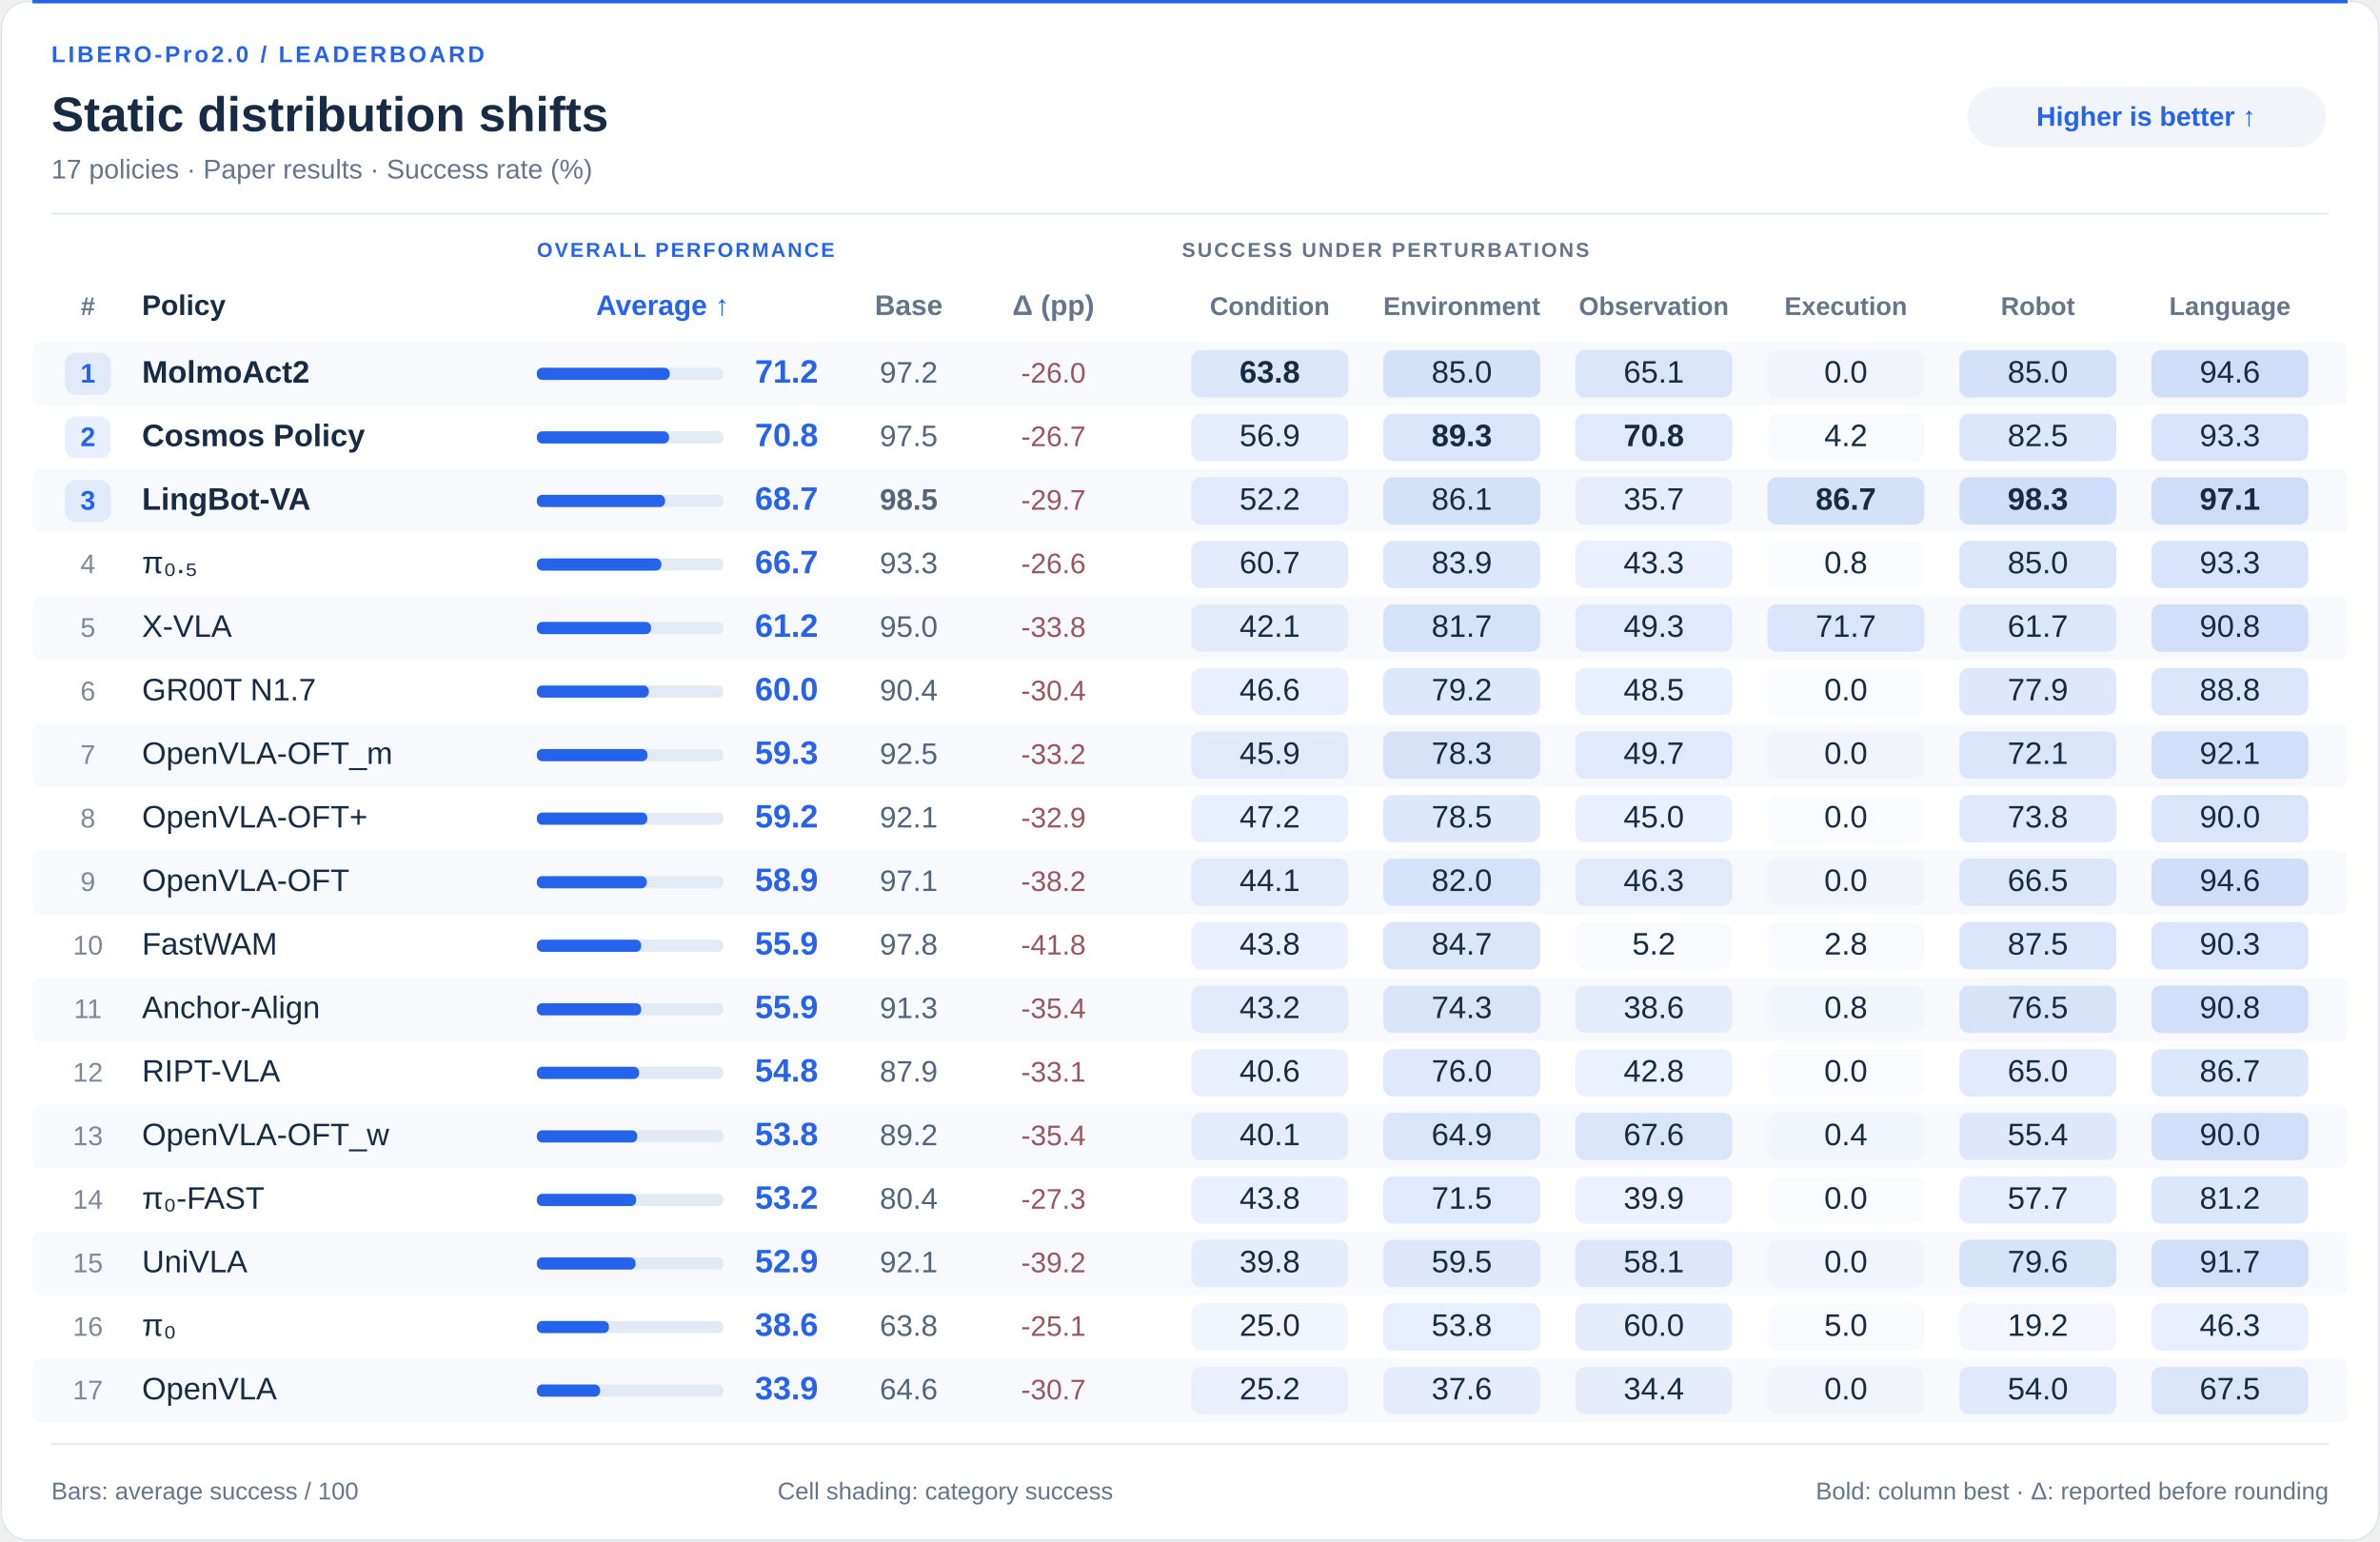
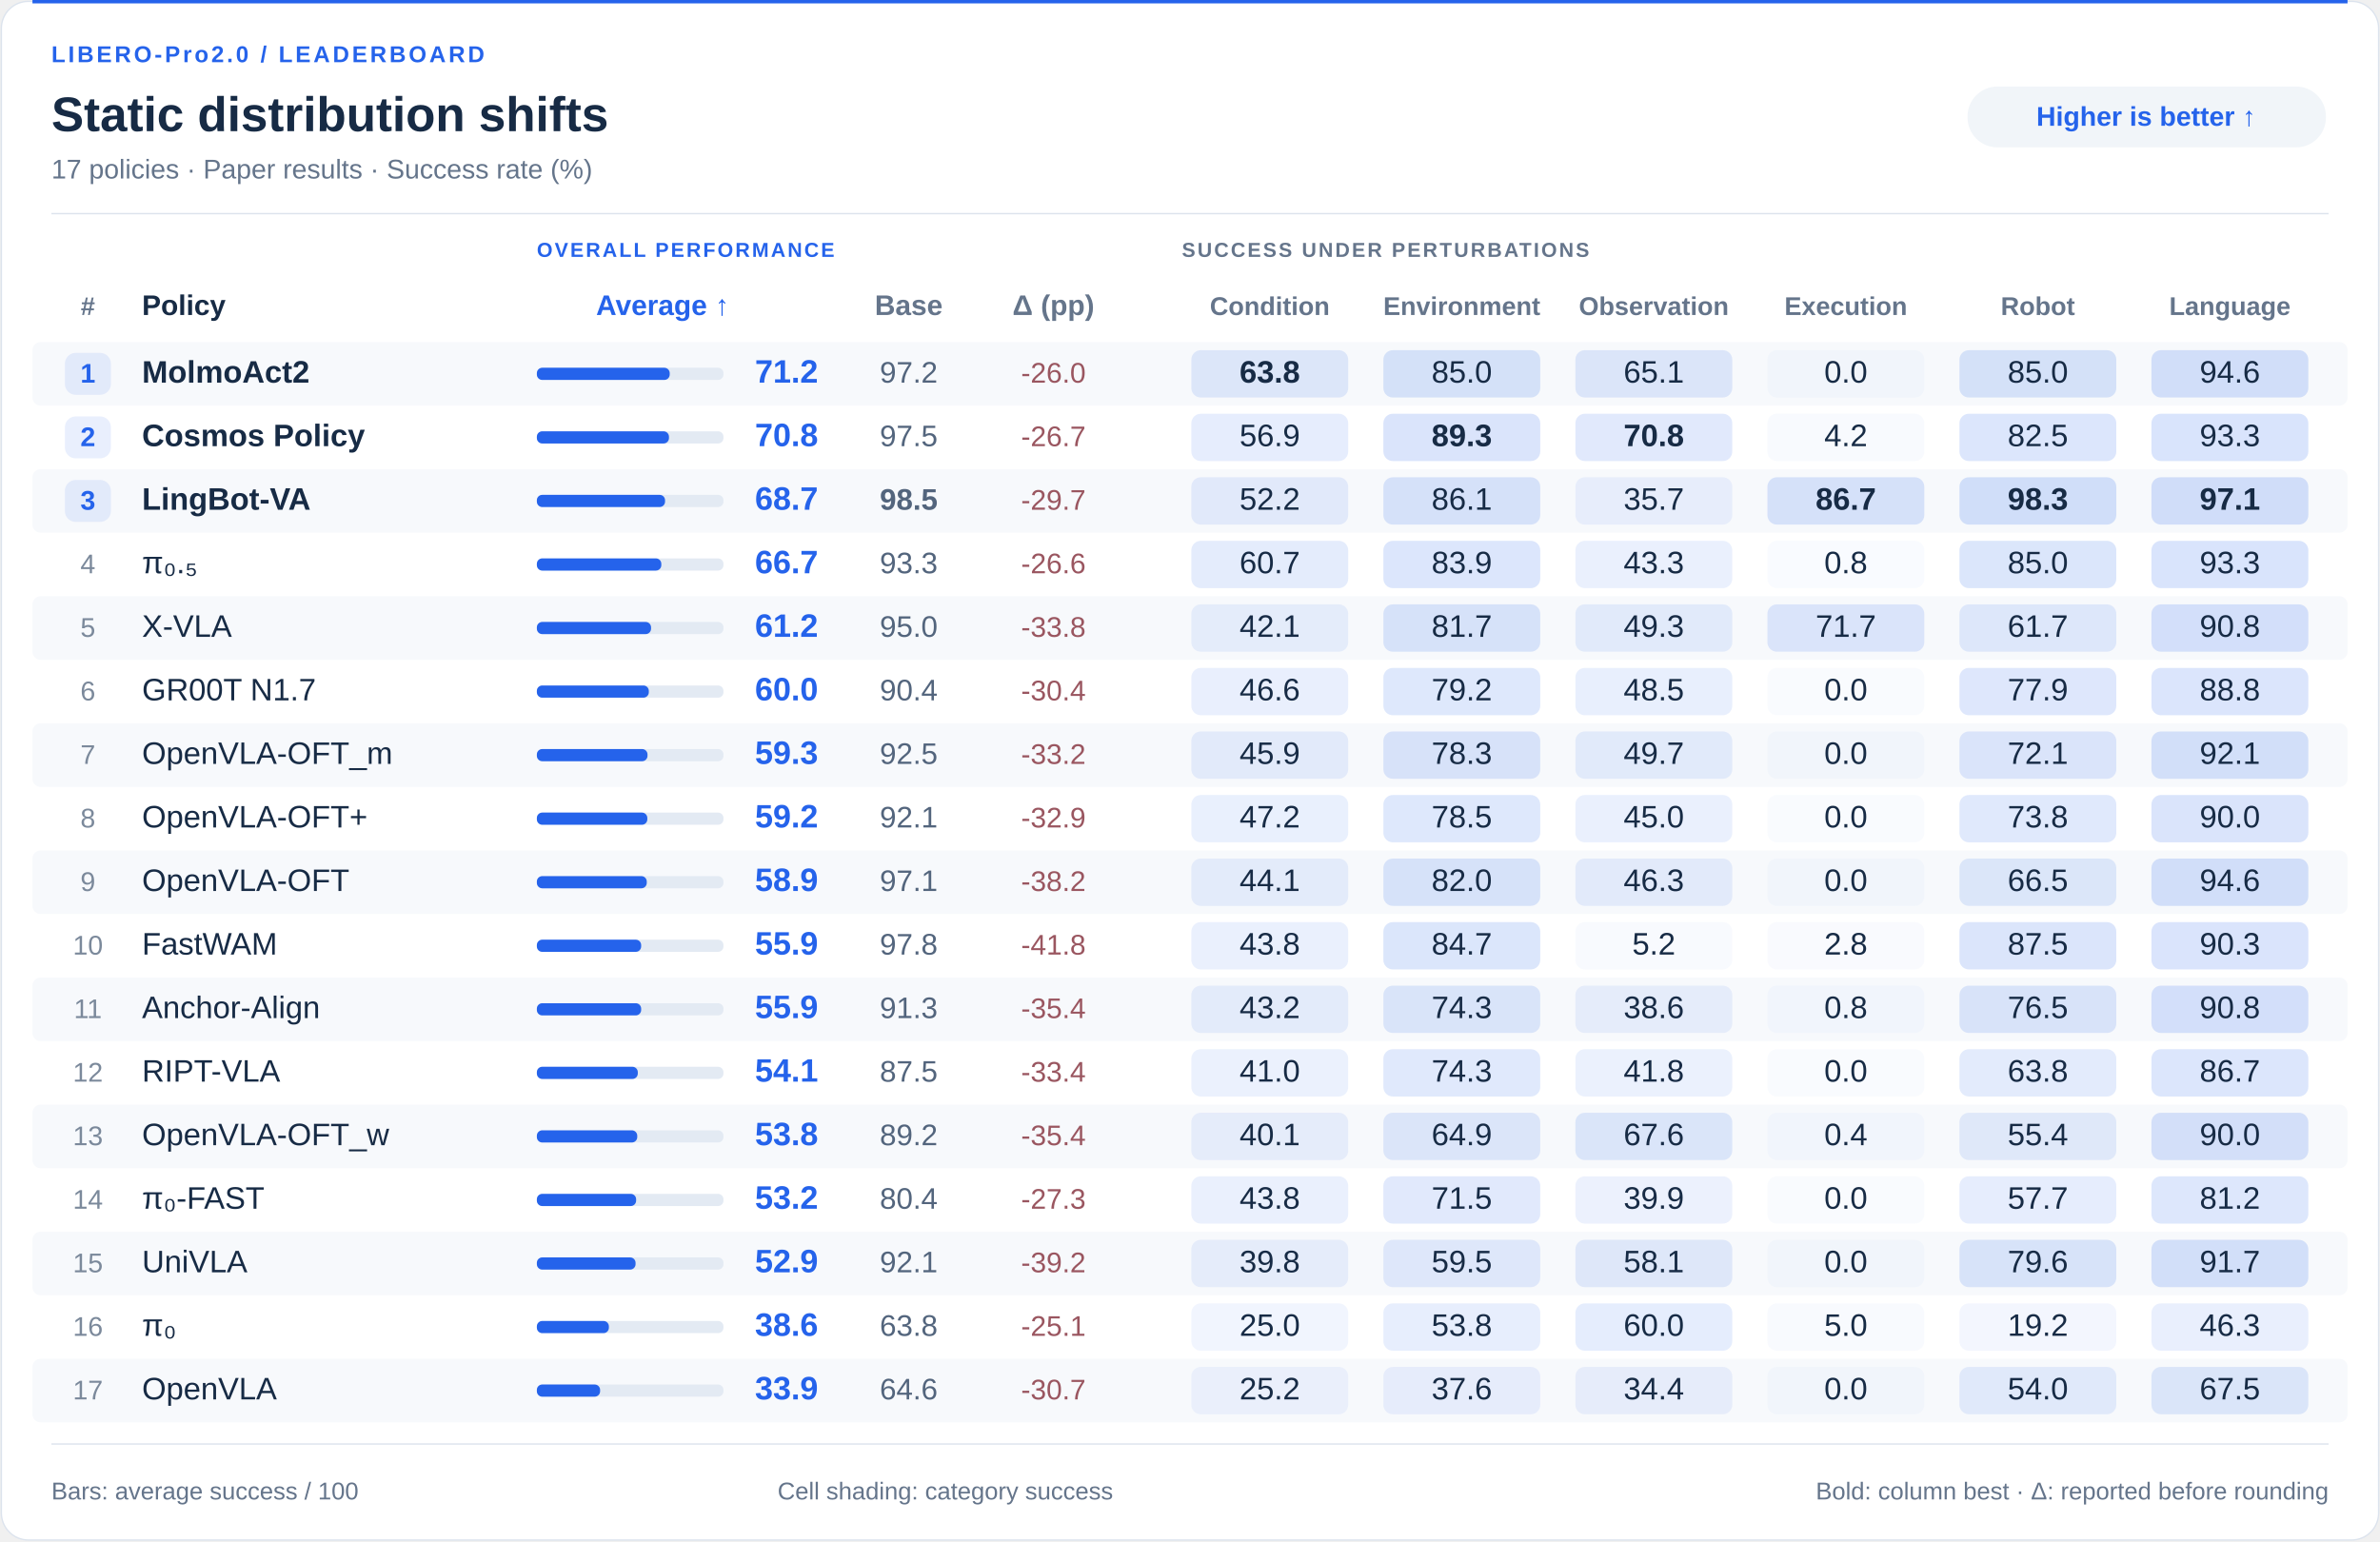
<svg xmlns="http://www.w3.org/2000/svg" width="1760" height="1140" viewBox="0 0 1760 1140" role="img" aria-labelledby="title desc">
  <style>text{font-family:Arial,Helvetica,sans-serif;font-variant-numeric:tabular-nums} .number{font-family:Arial,Helvetica,sans-serif}</style>
  <rect x="1" y="1" width="1758" height="1138" rx="20" fill="#ffffff" stroke="#dce3ed" />
  <path d="M24 1H1736" stroke="#2563eb" stroke-width="3" />
  <text x="38" y="46" font-size="17" fill="#2563eb" font-weight="700" text-anchor="start" letter-spacing="2">LIBERO-Pro2.0  /  LEADERBOARD</text>
  <text x="38" y="97" font-size="36" fill="#172b45" font-weight="700" text-anchor="start">Static distribution shifts</text>
  <text x="38" y="132" font-size="20" fill="#65758b" font-weight="400" text-anchor="start">17 policies · Paper results · Success rate (%)</text>
  <rect x="1455" y="64" width="265" height="45" rx="22" fill="#f1f5f9" />
  <text x="1587" y="93" font-size="20" fill="#2563eb" font-weight="600" text-anchor="middle">Higher is better  ↑</text>
  <path d="M38 158H1722" stroke="#dce3ed" />
  <text x="397" y="190" font-size="15" fill="#2563eb" font-weight="700" text-anchor="start" letter-spacing="1.5">OVERALL PERFORMANCE</text>
  <text x="874" y="190" font-size="15" fill="#65758b" font-weight="700" text-anchor="start" letter-spacing="1.5">SUCCESS UNDER PERTURBATIONS</text>
  <text x="65" y="233" font-size="19" fill="#65758b" font-weight="600" text-anchor="middle">#</text>
  <text x="105" y="233" font-size="21" fill="#172b45" font-weight="600" text-anchor="start">Policy</text>
  <text x="490" y="233" font-size="21" fill="#2563eb" font-weight="700" text-anchor="middle">Average ↑</text>
  <text x="672" y="233" font-size="21" fill="#65758b" font-weight="600" text-anchor="middle">Base</text>
  <text x="779" y="233" font-size="21" fill="#65758b" font-weight="600" text-anchor="middle">Δ (pp)</text>
  <text x="939" y="233" font-size="19" fill="#65758b" font-weight="600" text-anchor="middle">Condition</text>
  <text x="1081" y="233" font-size="19" fill="#65758b" font-weight="600" text-anchor="middle">Environment</text>
  <text x="1223" y="233" font-size="19" fill="#65758b" font-weight="600" text-anchor="middle">Observation</text>
  <text x="1365" y="233" font-size="19" fill="#65758b" font-weight="600" text-anchor="middle">Execution</text>
  <text x="1507" y="233" font-size="19" fill="#65758b" font-weight="600" text-anchor="middle">Robot</text>
  <text x="1649" y="233" font-size="19" fill="#65758b" font-weight="600" text-anchor="middle">Language</text>
  <g data-model="MolmoAct2">
    <rect x="24" y="253" width="1712" height="47" rx="6" fill="#f7f9fc" />
    <rect x="48" y="261" width="34" height="31" rx="8" fill="rgba(37,99,235,0.10)" />
    <text x="65" y="283" font-size="20" fill="#2563eb" font-weight="700" text-anchor="middle">1</text>
    <text x="105" y="283" font-size="23" fill="#172b45" font-weight="600" text-anchor="start">MolmoAct2</text>
    <rect x="397" y="272" width="138" height="9" rx="4" fill="#e3eaf3" />
    <rect x="397" y="272" width="98.256" height="9" rx="4" fill="#2563eb" />
    <text x="605" y="283" font-size="24" fill="#2563eb" font-weight="700" text-anchor="end" data-field="average">71.2</text>
    <text x="672" y="283" font-size="22" fill="#53657d" font-weight="400" text-anchor="middle" data-field="base">97.2</text>
    <text x="779" y="283" font-size="21" fill="#9a5660" font-weight="400" text-anchor="middle" data-field="delta">-26.0</text>
    <rect x="881" y="259" width="116" height="35" rx="7" fill="rgba(37,99,235,0.127)" />
    <text x="939" y="283" font-size="23" fill="#172b45" font-weight="700" text-anchor="middle" data-field="condition">63.8</text>
    <rect x="1023" y="259" width="116" height="35" rx="7" fill="rgba(37,99,235,0.161)" />
    <text x="1081" y="283" font-size="23" fill="#172b45" font-weight="400" text-anchor="middle" data-field="environment">85.0</text>
    <rect x="1165" y="259" width="116" height="35" rx="7" fill="rgba(37,99,235,0.129)" />
    <text x="1223" y="283" font-size="23" fill="#172b45" font-weight="400" text-anchor="middle" data-field="observation">65.1</text>
    <rect x="1307" y="259" width="116" height="35" rx="7" fill="rgba(37,99,235,0.025)" />
    <text x="1365" y="283" font-size="23" fill="#172b45" font-weight="400" text-anchor="middle" data-field="execution">0.0</text>
    <rect x="1449" y="259" width="116" height="35" rx="7" fill="rgba(37,99,235,0.161)" />
    <text x="1507" y="283" font-size="23" fill="#172b45" font-weight="400" text-anchor="middle" data-field="robot">85.0</text>
    <rect x="1591" y="259" width="116" height="35" rx="7" fill="rgba(37,99,235,0.176)" />
    <text x="1649" y="283" font-size="23" fill="#172b45" font-weight="400" text-anchor="middle" data-field="language">94.6</text>
  </g>
  <g data-model="Cosmos Policy">
    <rect x="48" y="308" width="34" height="31" rx="8" fill="rgba(37,99,235,0.10)" />
    <text x="65" y="330" font-size="20" fill="#2563eb" font-weight="700" text-anchor="middle">2</text>
    <text x="105" y="330" font-size="23" fill="#172b45" font-weight="600" text-anchor="start">Cosmos Policy</text>
    <rect x="397" y="319" width="138" height="9" rx="4" fill="#e3eaf3" />
    <rect x="397" y="319" width="97.704" height="9" rx="4" fill="#2563eb" />
    <text x="605" y="330" font-size="24" fill="#2563eb" font-weight="700" text-anchor="end" data-field="average">70.8</text>
    <text x="672" y="330" font-size="22" fill="#53657d" font-weight="400" text-anchor="middle" data-field="base">97.5</text>
    <text x="779" y="330" font-size="21" fill="#9a5660" font-weight="400" text-anchor="middle" data-field="delta">-26.7</text>
    <rect x="881" y="306" width="116" height="35" rx="7" fill="rgba(37,99,235,0.116)" />
    <text x="939" y="330" font-size="23" fill="#172b45" font-weight="400" text-anchor="middle" data-field="condition">56.9</text>
    <rect x="1023" y="306" width="116" height="35" rx="7" fill="rgba(37,99,235,0.168)" />
    <text x="1081" y="330" font-size="23" fill="#172b45" font-weight="700" text-anchor="middle" data-field="environment">89.3</text>
    <rect x="1165" y="306" width="116" height="35" rx="7" fill="rgba(37,99,235,0.138)" />
    <text x="1223" y="330" font-size="23" fill="#172b45" font-weight="700" text-anchor="middle" data-field="observation">70.8</text>
    <rect x="1307" y="306" width="116" height="35" rx="7" fill="rgba(37,99,235,0.032)" />
    <text x="1365" y="330" font-size="23" fill="#172b45" font-weight="400" text-anchor="middle" data-field="execution">4.2</text>
    <rect x="1449" y="306" width="116" height="35" rx="7" fill="rgba(37,99,235,0.157)" />
    <text x="1507" y="330" font-size="23" fill="#172b45" font-weight="400" text-anchor="middle" data-field="robot">82.5</text>
    <rect x="1591" y="306" width="116" height="35" rx="7" fill="rgba(37,99,235,0.174)" />
    <text x="1649" y="330" font-size="23" fill="#172b45" font-weight="400" text-anchor="middle" data-field="language">93.3</text>
  </g>
  <g data-model="LingBot-VA">
    <rect x="24" y="347" width="1712" height="47" rx="6" fill="#f7f9fc" />
    <rect x="48" y="355" width="34" height="31" rx="8" fill="rgba(37,99,235,0.10)" />
    <text x="65" y="377" font-size="20" fill="#2563eb" font-weight="700" text-anchor="middle">3</text>
    <text x="105" y="377" font-size="23" fill="#172b45" font-weight="600" text-anchor="start">LingBot-VA</text>
    <rect x="397" y="366" width="138" height="9" rx="4" fill="#e3eaf3" />
    <rect x="397" y="366" width="94.806" height="9" rx="4" fill="#2563eb" />
    <text x="605" y="377" font-size="24" fill="#2563eb" font-weight="700" text-anchor="end" data-field="average">68.7</text>
    <text x="672" y="377" font-size="22" fill="#53657d" font-weight="700" text-anchor="middle" data-field="base">98.5</text>
    <text x="779" y="377" font-size="21" fill="#9a5660" font-weight="400" text-anchor="middle" data-field="delta">-29.7</text>
    <rect x="881" y="353" width="116" height="35" rx="7" fill="rgba(37,99,235,0.108)" />
    <text x="939" y="377" font-size="23" fill="#172b45" font-weight="400" text-anchor="middle" data-field="condition">52.2</text>
    <rect x="1023" y="353" width="116" height="35" rx="7" fill="rgba(37,99,235,0.163)" />
    <text x="1081" y="377" font-size="23" fill="#172b45" font-weight="400" text-anchor="middle" data-field="environment">86.1</text>
    <rect x="1165" y="353" width="116" height="35" rx="7" fill="rgba(37,99,235,0.082)" />
    <text x="1223" y="377" font-size="23" fill="#172b45" font-weight="400" text-anchor="middle" data-field="observation">35.7</text>
    <rect x="1307" y="353" width="116" height="35" rx="7" fill="rgba(37,99,235,0.164)" />
    <text x="1365" y="377" font-size="23" fill="#172b45" font-weight="700" text-anchor="middle" data-field="execution">86.7</text>
    <rect x="1449" y="353" width="116" height="35" rx="7" fill="rgba(37,99,235,0.182)" />
    <text x="1507" y="377" font-size="23" fill="#172b45" font-weight="700" text-anchor="middle" data-field="robot">98.3</text>
    <rect x="1591" y="353" width="116" height="35" rx="7" fill="rgba(37,99,235,0.18)" />
    <text x="1649" y="377" font-size="23" fill="#172b45" font-weight="700" text-anchor="middle" data-field="language">97.1</text>
  </g>
  <g data-model="π₀.₅">
    <text x="65" y="424" font-size="20" fill="#7b899b" font-weight="400" text-anchor="middle">4</text>
    <text x="105" y="424" font-size="23" fill="#172b45" font-weight="400" text-anchor="start">π₀.₅</text>
    <rect x="397" y="413" width="138" height="9" rx="4" fill="#e3eaf3" />
    <rect x="397" y="413" width="92.046" height="9" rx="4" fill="#2563eb" />
    <text x="605" y="424" font-size="24" fill="#2563eb" font-weight="700" text-anchor="end" data-field="average">66.7</text>
    <text x="672" y="424" font-size="22" fill="#53657d" font-weight="400" text-anchor="middle" data-field="base">93.3</text>
    <text x="779" y="424" font-size="21" fill="#9a5660" font-weight="400" text-anchor="middle" data-field="delta">-26.6</text>
    <rect x="881" y="400" width="116" height="35" rx="7" fill="rgba(37,99,235,0.122)" />
    <text x="939" y="424" font-size="23" fill="#172b45" font-weight="400" text-anchor="middle" data-field="condition">60.7</text>
    <rect x="1023" y="400" width="116" height="35" rx="7" fill="rgba(37,99,235,0.159)" />
    <text x="1081" y="424" font-size="23" fill="#172b45" font-weight="400" text-anchor="middle" data-field="environment">83.9</text>
    <rect x="1165" y="400" width="116" height="35" rx="7" fill="rgba(37,99,235,0.094)" />
    <text x="1223" y="424" font-size="23" fill="#172b45" font-weight="400" text-anchor="middle" data-field="observation">43.3</text>
    <rect x="1307" y="400" width="116" height="35" rx="7" fill="rgba(37,99,235,0.026)" />
    <text x="1365" y="424" font-size="23" fill="#172b45" font-weight="400" text-anchor="middle" data-field="execution">0.8</text>
    <rect x="1449" y="400" width="116" height="35" rx="7" fill="rgba(37,99,235,0.161)" />
    <text x="1507" y="424" font-size="23" fill="#172b45" font-weight="400" text-anchor="middle" data-field="robot">85.0</text>
    <rect x="1591" y="400" width="116" height="35" rx="7" fill="rgba(37,99,235,0.174)" />
    <text x="1649" y="424" font-size="23" fill="#172b45" font-weight="400" text-anchor="middle" data-field="language">93.3</text>
  </g>
  <g data-model="X-VLA">
    <rect x="24" y="441" width="1712" height="47" rx="6" fill="#f7f9fc" />
    <text x="65" y="471" font-size="20" fill="#7b899b" font-weight="400" text-anchor="middle">5</text>
    <text x="105" y="471" font-size="23" fill="#172b45" font-weight="400" text-anchor="start">X-VLA</text>
    <rect x="397" y="460" width="138" height="9" rx="4" fill="#e3eaf3" />
    <rect x="397" y="460" width="84.456" height="9" rx="4" fill="#2563eb" />
    <text x="605" y="471" font-size="24" fill="#2563eb" font-weight="700" text-anchor="end" data-field="average">61.2</text>
    <text x="672" y="471" font-size="22" fill="#53657d" font-weight="400" text-anchor="middle" data-field="base">95.0</text>
    <text x="779" y="471" font-size="21" fill="#9a5660" font-weight="400" text-anchor="middle" data-field="delta">-33.8</text>
    <rect x="881" y="447" width="116" height="35" rx="7" fill="rgba(37,99,235,0.092)" />
    <text x="939" y="471" font-size="23" fill="#172b45" font-weight="400" text-anchor="middle" data-field="condition">42.1</text>
    <rect x="1023" y="447" width="116" height="35" rx="7" fill="rgba(37,99,235,0.156)" />
    <text x="1081" y="471" font-size="23" fill="#172b45" font-weight="400" text-anchor="middle" data-field="environment">81.7</text>
    <rect x="1165" y="447" width="116" height="35" rx="7" fill="rgba(37,99,235,0.104)" />
    <text x="1223" y="471" font-size="23" fill="#172b45" font-weight="400" text-anchor="middle" data-field="observation">49.3</text>
    <rect x="1307" y="447" width="116" height="35" rx="7" fill="rgba(37,99,235,0.14)" />
    <text x="1365" y="471" font-size="23" fill="#172b45" font-weight="400" text-anchor="middle" data-field="execution">71.7</text>
    <rect x="1449" y="447" width="116" height="35" rx="7" fill="rgba(37,99,235,0.124)" />
    <text x="1507" y="471" font-size="23" fill="#172b45" font-weight="400" text-anchor="middle" data-field="robot">61.7</text>
    <rect x="1591" y="447" width="116" height="35" rx="7" fill="rgba(37,99,235,0.17)" />
    <text x="1649" y="471" font-size="23" fill="#172b45" font-weight="400" text-anchor="middle" data-field="language">90.8</text>
  </g>
  <g data-model="GR00T N1.7">
    <text x="65" y="518" font-size="20" fill="#7b899b" font-weight="400" text-anchor="middle">6</text>
    <text x="105" y="518" font-size="23" fill="#172b45" font-weight="400" text-anchor="start">GR00T N1.7</text>
    <rect x="397" y="507" width="138" height="9" rx="4" fill="#e3eaf3" />
    <rect x="397" y="507" width="82.8" height="9" rx="4" fill="#2563eb" />
    <text x="605" y="518" font-size="24" fill="#2563eb" font-weight="700" text-anchor="end" data-field="average">60.0</text>
    <text x="672" y="518" font-size="22" fill="#53657d" font-weight="400" text-anchor="middle" data-field="base">90.4</text>
    <text x="779" y="518" font-size="21" fill="#9a5660" font-weight="400" text-anchor="middle" data-field="delta">-30.4</text>
    <rect x="881" y="494" width="116" height="35" rx="7" fill="rgba(37,99,235,0.1)" />
    <text x="939" y="518" font-size="23" fill="#172b45" font-weight="400" text-anchor="middle" data-field="condition">46.6</text>
    <rect x="1023" y="494" width="116" height="35" rx="7" fill="rgba(37,99,235,0.152)" />
    <text x="1081" y="518" font-size="23" fill="#172b45" font-weight="400" text-anchor="middle" data-field="environment">79.2</text>
    <rect x="1165" y="494" width="116" height="35" rx="7" fill="rgba(37,99,235,0.103)" />
    <text x="1223" y="518" font-size="23" fill="#172b45" font-weight="400" text-anchor="middle" data-field="observation">48.5</text>
    <rect x="1307" y="494" width="116" height="35" rx="7" fill="rgba(37,99,235,0.025)" />
    <text x="1365" y="518" font-size="23" fill="#172b45" font-weight="400" text-anchor="middle" data-field="execution">0.0</text>
    <rect x="1449" y="494" width="116" height="35" rx="7" fill="rgba(37,99,235,0.15)" />
    <text x="1507" y="518" font-size="23" fill="#172b45" font-weight="400" text-anchor="middle" data-field="robot">77.9</text>
    <rect x="1591" y="494" width="116" height="35" rx="7" fill="rgba(37,99,235,0.167)" />
    <text x="1649" y="518" font-size="23" fill="#172b45" font-weight="400" text-anchor="middle" data-field="language">88.8</text>
  </g>
  <g data-model="OpenVLA-OFT_m">
    <rect x="24" y="535" width="1712" height="47" rx="6" fill="#f7f9fc" />
    <text x="65" y="565" font-size="20" fill="#7b899b" font-weight="400" text-anchor="middle">7</text>
    <text x="105" y="565" font-size="23" fill="#172b45" font-weight="400" text-anchor="start">OpenVLA-OFT_m</text>
    <rect x="397" y="554" width="138" height="9" rx="4" fill="#e3eaf3" />
    <rect x="397" y="554" width="81.834" height="9" rx="4" fill="#2563eb" />
    <text x="605" y="565" font-size="24" fill="#2563eb" font-weight="700" text-anchor="end" data-field="average">59.3</text>
    <text x="672" y="565" font-size="22" fill="#53657d" font-weight="400" text-anchor="middle" data-field="base">92.5</text>
    <text x="779" y="565" font-size="21" fill="#9a5660" font-weight="400" text-anchor="middle" data-field="delta">-33.2</text>
    <rect x="881" y="541" width="116" height="35" rx="7" fill="rgba(37,99,235,0.098)" />
    <text x="939" y="565" font-size="23" fill="#172b45" font-weight="400" text-anchor="middle" data-field="condition">45.9</text>
    <rect x="1023" y="541" width="116" height="35" rx="7" fill="rgba(37,99,235,0.15)" />
    <text x="1081" y="565" font-size="23" fill="#172b45" font-weight="400" text-anchor="middle" data-field="environment">78.3</text>
    <rect x="1165" y="541" width="116" height="35" rx="7" fill="rgba(37,99,235,0.104)" />
    <text x="1223" y="565" font-size="23" fill="#172b45" font-weight="400" text-anchor="middle" data-field="observation">49.7</text>
    <rect x="1307" y="541" width="116" height="35" rx="7" fill="rgba(37,99,235,0.025)" />
    <text x="1365" y="565" font-size="23" fill="#172b45" font-weight="400" text-anchor="middle" data-field="execution">0.0</text>
    <rect x="1449" y="541" width="116" height="35" rx="7" fill="rgba(37,99,235,0.14)" />
    <text x="1507" y="565" font-size="23" fill="#172b45" font-weight="400" text-anchor="middle" data-field="robot">72.1</text>
    <rect x="1591" y="541" width="116" height="35" rx="7" fill="rgba(37,99,235,0.172)" />
    <text x="1649" y="565" font-size="23" fill="#172b45" font-weight="400" text-anchor="middle" data-field="language">92.1</text>
  </g>
  <g data-model="OpenVLA-OFT+">
    <text x="65" y="612" font-size="20" fill="#7b899b" font-weight="400" text-anchor="middle">8</text>
    <text x="105" y="612" font-size="23" fill="#172b45" font-weight="400" text-anchor="start">OpenVLA-OFT+</text>
    <rect x="397" y="601" width="138" height="9" rx="4" fill="#e3eaf3" />
    <rect x="397" y="601" width="81.696" height="9" rx="4" fill="#2563eb" />
    <text x="605" y="612" font-size="24" fill="#2563eb" font-weight="700" text-anchor="end" data-field="average">59.2</text>
    <text x="672" y="612" font-size="22" fill="#53657d" font-weight="400" text-anchor="middle" data-field="base">92.1</text>
    <text x="779" y="612" font-size="21" fill="#9a5660" font-weight="400" text-anchor="middle" data-field="delta">-32.9</text>
    <rect x="881" y="588" width="116" height="35" rx="7" fill="rgba(37,99,235,0.101)" />
    <text x="939" y="612" font-size="23" fill="#172b45" font-weight="400" text-anchor="middle" data-field="condition">47.2</text>
    <rect x="1023" y="588" width="116" height="35" rx="7" fill="rgba(37,99,235,0.151)" />
    <text x="1081" y="612" font-size="23" fill="#172b45" font-weight="400" text-anchor="middle" data-field="environment">78.5</text>
    <rect x="1165" y="588" width="116" height="35" rx="7" fill="rgba(37,99,235,0.097)" />
    <text x="1223" y="612" font-size="23" fill="#172b45" font-weight="400" text-anchor="middle" data-field="observation">45.0</text>
    <rect x="1307" y="588" width="116" height="35" rx="7" fill="rgba(37,99,235,0.025)" />
    <text x="1365" y="612" font-size="23" fill="#172b45" font-weight="400" text-anchor="middle" data-field="execution">0.0</text>
    <rect x="1449" y="588" width="116" height="35" rx="7" fill="rgba(37,99,235,0.143)" />
    <text x="1507" y="612" font-size="23" fill="#172b45" font-weight="400" text-anchor="middle" data-field="robot">73.8</text>
    <rect x="1591" y="588" width="116" height="35" rx="7" fill="rgba(37,99,235,0.169)" />
    <text x="1649" y="612" font-size="23" fill="#172b45" font-weight="400" text-anchor="middle" data-field="language">90.0</text>
  </g>
  <g data-model="OpenVLA-OFT">
    <rect x="24" y="629" width="1712" height="47" rx="6" fill="#f7f9fc" />
    <text x="65" y="659" font-size="20" fill="#7b899b" font-weight="400" text-anchor="middle">9</text>
    <text x="105" y="659" font-size="23" fill="#172b45" font-weight="400" text-anchor="start">OpenVLA-OFT</text>
    <rect x="397" y="648" width="138" height="9" rx="4" fill="#e3eaf3" />
    <rect x="397" y="648" width="81.282" height="9" rx="4" fill="#2563eb" />
    <text x="605" y="659" font-size="24" fill="#2563eb" font-weight="700" text-anchor="end" data-field="average">58.9</text>
    <text x="672" y="659" font-size="22" fill="#53657d" font-weight="400" text-anchor="middle" data-field="base">97.1</text>
    <text x="779" y="659" font-size="21" fill="#9a5660" font-weight="400" text-anchor="middle" data-field="delta">-38.2</text>
    <rect x="881" y="635" width="116" height="35" rx="7" fill="rgba(37,99,235,0.096)" />
    <text x="939" y="659" font-size="23" fill="#172b45" font-weight="400" text-anchor="middle" data-field="condition">44.1</text>
    <rect x="1023" y="635" width="116" height="35" rx="7" fill="rgba(37,99,235,0.156)" />
    <text x="1081" y="659" font-size="23" fill="#172b45" font-weight="400" text-anchor="middle" data-field="environment">82.0</text>
    <rect x="1165" y="635" width="116" height="35" rx="7" fill="rgba(37,99,235,0.099)" />
    <text x="1223" y="659" font-size="23" fill="#172b45" font-weight="400" text-anchor="middle" data-field="observation">46.3</text>
    <rect x="1307" y="635" width="116" height="35" rx="7" fill="rgba(37,99,235,0.025)" />
    <text x="1365" y="659" font-size="23" fill="#172b45" font-weight="400" text-anchor="middle" data-field="execution">0.0</text>
    <rect x="1449" y="635" width="116" height="35" rx="7" fill="rgba(37,99,235,0.131)" />
    <text x="1507" y="659" font-size="23" fill="#172b45" font-weight="400" text-anchor="middle" data-field="robot">66.5</text>
    <rect x="1591" y="635" width="116" height="35" rx="7" fill="rgba(37,99,235,0.176)" />
    <text x="1649" y="659" font-size="23" fill="#172b45" font-weight="400" text-anchor="middle" data-field="language">94.6</text>
  </g>
  <g data-model="FastWAM">
    <text x="65" y="706" font-size="20" fill="#7b899b" font-weight="400" text-anchor="middle">10</text>
    <text x="105" y="706" font-size="23" fill="#172b45" font-weight="400" text-anchor="start">FastWAM</text>
    <rect x="397" y="695" width="138" height="9" rx="4" fill="#e3eaf3" />
    <rect x="397" y="695" width="77.142" height="9" rx="4" fill="#2563eb" />
    <text x="605" y="706" font-size="24" fill="#2563eb" font-weight="700" text-anchor="end" data-field="average">55.9</text>
    <text x="672" y="706" font-size="22" fill="#53657d" font-weight="400" text-anchor="middle" data-field="base">97.8</text>
    <text x="779" y="706" font-size="21" fill="#9a5660" font-weight="400" text-anchor="middle" data-field="delta">-41.8</text>
    <rect x="881" y="682" width="116" height="35" rx="7" fill="rgba(37,99,235,0.095)" />
    <text x="939" y="706" font-size="23" fill="#172b45" font-weight="400" text-anchor="middle" data-field="condition">43.8</text>
    <rect x="1023" y="682" width="116" height="35" rx="7" fill="rgba(37,99,235,0.161)" />
    <text x="1081" y="706" font-size="23" fill="#172b45" font-weight="400" text-anchor="middle" data-field="environment">84.7</text>
    <rect x="1165" y="682" width="116" height="35" rx="7" fill="rgba(37,99,235,0.033)" />
    <text x="1223" y="706" font-size="23" fill="#172b45" font-weight="400" text-anchor="middle" data-field="observation">5.2</text>
    <rect x="1307" y="682" width="116" height="35" rx="7" fill="rgba(37,99,235,0.029)" />
    <text x="1365" y="706" font-size="23" fill="#172b45" font-weight="400" text-anchor="middle" data-field="execution">2.8</text>
    <rect x="1449" y="682" width="116" height="35" rx="7" fill="rgba(37,99,235,0.165)" />
    <text x="1507" y="706" font-size="23" fill="#172b45" font-weight="400" text-anchor="middle" data-field="robot">87.5</text>
    <rect x="1591" y="682" width="116" height="35" rx="7" fill="rgba(37,99,235,0.17)" />
    <text x="1649" y="706" font-size="23" fill="#172b45" font-weight="400" text-anchor="middle" data-field="language">90.3</text>
  </g>
  <g data-model="Anchor-Align">
    <rect x="24" y="723" width="1712" height="47" rx="6" fill="#f7f9fc" />
    <text x="65" y="753" font-size="20" fill="#7b899b" font-weight="400" text-anchor="middle">11</text>
    <text x="105" y="753" font-size="23" fill="#172b45" font-weight="400" text-anchor="start">Anchor-Align</text>
    <rect x="397" y="742" width="138" height="9" rx="4" fill="#e3eaf3" />
    <rect x="397" y="742" width="77.142" height="9" rx="4" fill="#2563eb" />
    <text x="605" y="753" font-size="24" fill="#2563eb" font-weight="700" text-anchor="end" data-field="average">55.9</text>
    <text x="672" y="753" font-size="22" fill="#53657d" font-weight="400" text-anchor="middle" data-field="base">91.3</text>
    <text x="779" y="753" font-size="21" fill="#9a5660" font-weight="400" text-anchor="middle" data-field="delta">-35.4</text>
    <rect x="881" y="729" width="116" height="35" rx="7" fill="rgba(37,99,235,0.094)" />
    <text x="939" y="753" font-size="23" fill="#172b45" font-weight="400" text-anchor="middle" data-field="condition">43.2</text>
    <rect x="1023" y="729" width="116" height="35" rx="7" fill="rgba(37,99,235,0.144)" />
    <text x="1081" y="753" font-size="23" fill="#172b45" font-weight="400" text-anchor="middle" data-field="environment">74.3</text>
    <rect x="1165" y="729" width="116" height="35" rx="7" fill="rgba(37,99,235,0.087)" />
    <text x="1223" y="753" font-size="23" fill="#172b45" font-weight="400" text-anchor="middle" data-field="observation">38.6</text>
    <rect x="1307" y="729" width="116" height="35" rx="7" fill="rgba(37,99,235,0.026)" />
    <text x="1365" y="753" font-size="23" fill="#172b45" font-weight="400" text-anchor="middle" data-field="execution">0.8</text>
    <rect x="1449" y="729" width="116" height="35" rx="7" fill="rgba(37,99,235,0.147)" />
    <text x="1507" y="753" font-size="23" fill="#172b45" font-weight="400" text-anchor="middle" data-field="robot">76.5</text>
    <rect x="1591" y="729" width="116" height="35" rx="7" fill="rgba(37,99,235,0.17)" />
    <text x="1649" y="753" font-size="23" fill="#172b45" font-weight="400" text-anchor="middle" data-field="language">90.8</text>
  </g>
  <g data-model="RIPT-VLA">
    <text x="65" y="800" font-size="20" fill="#7b899b" font-weight="400" text-anchor="middle">12</text>
    <text x="105" y="800" font-size="23" fill="#172b45" font-weight="400" text-anchor="start">RIPT-VLA</text>
    <rect x="397" y="789" width="138" height="9" rx="4" fill="#e3eaf3" />
-     <rect x="397" y="789" width="75.624" height="9" rx="4" fill="#2563eb" />
-     <text x="605" y="800" font-size="24" fill="#2563eb" font-weight="700" text-anchor="end" data-field="average">54.8</text>
-     <text x="672" y="800" font-size="22" fill="#53657d" font-weight="400" text-anchor="middle" data-field="base">87.9</text>
-     <text x="779" y="800" font-size="21" fill="#9a5660" font-weight="400" text-anchor="middle" data-field="delta">-33.1</text>
-     <rect x="881" y="776" width="116" height="35" rx="7" fill="rgba(37,99,235,0.09)" />
-     <text x="939" y="800" font-size="23" fill="#172b45" font-weight="400" text-anchor="middle" data-field="condition">40.6</text>
-     <rect x="1023" y="776" width="116" height="35" rx="7" fill="rgba(37,99,235,0.147)" />
-     <text x="1081" y="800" font-size="23" fill="#172b45" font-weight="400" text-anchor="middle" data-field="environment">76.0</text>
-     <rect x="1165" y="776" width="116" height="35" rx="7" fill="rgba(37,99,235,0.093)" />
-     <text x="1223" y="800" font-size="23" fill="#172b45" font-weight="400" text-anchor="middle" data-field="observation">42.8</text>
+     <rect x="397" y="789" width="74.658" height="9" rx="4" fill="#2563eb" />
+     <text x="605" y="800" font-size="24" fill="#2563eb" font-weight="700" text-anchor="end" data-field="average">54.1</text>
+     <text x="672" y="800" font-size="22" fill="#53657d" font-weight="400" text-anchor="middle" data-field="base">87.5</text>
+     <text x="779" y="800" font-size="21" fill="#9a5660" font-weight="400" text-anchor="middle" data-field="delta">-33.4</text>
+     <rect x="881" y="776" width="116" height="35" rx="7" fill="rgba(37,99,235,0.091)" />
+     <text x="939" y="800" font-size="23" fill="#172b45" font-weight="400" text-anchor="middle" data-field="condition">41.0</text>
+     <rect x="1023" y="776" width="116" height="35" rx="7" fill="rgba(37,99,235,0.144)" />
+     <text x="1081" y="800" font-size="23" fill="#172b45" font-weight="400" text-anchor="middle" data-field="environment">74.3</text>
+     <rect x="1165" y="776" width="116" height="35" rx="7" fill="rgba(37,99,235,0.092)" />
+     <text x="1223" y="800" font-size="23" fill="#172b45" font-weight="400" text-anchor="middle" data-field="observation">41.8</text>
    <rect x="1307" y="776" width="116" height="35" rx="7" fill="rgba(37,99,235,0.025)" />
    <text x="1365" y="800" font-size="23" fill="#172b45" font-weight="400" text-anchor="middle" data-field="execution">0.0</text>
-     <rect x="1449" y="776" width="116" height="35" rx="7" fill="rgba(37,99,235,0.129)" />
-     <text x="1507" y="800" font-size="23" fill="#172b45" font-weight="400" text-anchor="middle" data-field="robot">65.0</text>
+     <rect x="1449" y="776" width="116" height="35" rx="7" fill="rgba(37,99,235,0.127)" />
+     <text x="1507" y="800" font-size="23" fill="#172b45" font-weight="400" text-anchor="middle" data-field="robot">63.8</text>
    <rect x="1591" y="776" width="116" height="35" rx="7" fill="rgba(37,99,235,0.164)" />
    <text x="1649" y="800" font-size="23" fill="#172b45" font-weight="400" text-anchor="middle" data-field="language">86.7</text>
  </g>
  <g data-model="OpenVLA-OFT_w">
    <rect x="24" y="817" width="1712" height="47" rx="6" fill="#f7f9fc" />
    <text x="65" y="847" font-size="20" fill="#7b899b" font-weight="400" text-anchor="middle">13</text>
    <text x="105" y="847" font-size="23" fill="#172b45" font-weight="400" text-anchor="start">OpenVLA-OFT_w</text>
    <rect x="397" y="836" width="138" height="9" rx="4" fill="#e3eaf3" />
    <rect x="397" y="836" width="74.244" height="9" rx="4" fill="#2563eb" />
    <text x="605" y="847" font-size="24" fill="#2563eb" font-weight="700" text-anchor="end" data-field="average">53.8</text>
    <text x="672" y="847" font-size="22" fill="#53657d" font-weight="400" text-anchor="middle" data-field="base">89.2</text>
    <text x="779" y="847" font-size="21" fill="#9a5660" font-weight="400" text-anchor="middle" data-field="delta">-35.4</text>
    <rect x="881" y="823" width="116" height="35" rx="7" fill="rgba(37,99,235,0.089)" />
    <text x="939" y="847" font-size="23" fill="#172b45" font-weight="400" text-anchor="middle" data-field="condition">40.1</text>
    <rect x="1023" y="823" width="116" height="35" rx="7" fill="rgba(37,99,235,0.129)" />
    <text x="1081" y="847" font-size="23" fill="#172b45" font-weight="400" text-anchor="middle" data-field="environment">64.9</text>
    <rect x="1165" y="823" width="116" height="35" rx="7" fill="rgba(37,99,235,0.133)" />
    <text x="1223" y="847" font-size="23" fill="#172b45" font-weight="400" text-anchor="middle" data-field="observation">67.6</text>
    <rect x="1307" y="823" width="116" height="35" rx="7" fill="rgba(37,99,235,0.026)" />
    <text x="1365" y="847" font-size="23" fill="#172b45" font-weight="400" text-anchor="middle" data-field="execution">0.4</text>
    <rect x="1449" y="823" width="116" height="35" rx="7" fill="rgba(37,99,235,0.114)" />
    <text x="1507" y="847" font-size="23" fill="#172b45" font-weight="400" text-anchor="middle" data-field="robot">55.4</text>
    <rect x="1591" y="823" width="116" height="35" rx="7" fill="rgba(37,99,235,0.169)" />
    <text x="1649" y="847" font-size="23" fill="#172b45" font-weight="400" text-anchor="middle" data-field="language">90.0</text>
  </g>
  <g data-model="π₀-FAST">
    <text x="65" y="894" font-size="20" fill="#7b899b" font-weight="400" text-anchor="middle">14</text>
    <text x="105" y="894" font-size="23" fill="#172b45" font-weight="400" text-anchor="start">π₀-FAST</text>
    <rect x="397" y="883" width="138" height="9" rx="4" fill="#e3eaf3" />
    <rect x="397" y="883" width="73.416" height="9" rx="4" fill="#2563eb" />
    <text x="605" y="894" font-size="24" fill="#2563eb" font-weight="700" text-anchor="end" data-field="average">53.2</text>
    <text x="672" y="894" font-size="22" fill="#53657d" font-weight="400" text-anchor="middle" data-field="base">80.4</text>
    <text x="779" y="894" font-size="21" fill="#9a5660" font-weight="400" text-anchor="middle" data-field="delta">-27.3</text>
    <rect x="881" y="870" width="116" height="35" rx="7" fill="rgba(37,99,235,0.095)" />
    <text x="939" y="894" font-size="23" fill="#172b45" font-weight="400" text-anchor="middle" data-field="condition">43.8</text>
    <rect x="1023" y="870" width="116" height="35" rx="7" fill="rgba(37,99,235,0.139)" />
    <text x="1081" y="894" font-size="23" fill="#172b45" font-weight="400" text-anchor="middle" data-field="environment">71.5</text>
    <rect x="1165" y="870" width="116" height="35" rx="7" fill="rgba(37,99,235,0.089)" />
    <text x="1223" y="894" font-size="23" fill="#172b45" font-weight="400" text-anchor="middle" data-field="observation">39.9</text>
    <rect x="1307" y="870" width="116" height="35" rx="7" fill="rgba(37,99,235,0.025)" />
    <text x="1365" y="894" font-size="23" fill="#172b45" font-weight="400" text-anchor="middle" data-field="execution">0.0</text>
    <rect x="1449" y="870" width="116" height="35" rx="7" fill="rgba(37,99,235,0.117)" />
    <text x="1507" y="894" font-size="23" fill="#172b45" font-weight="400" text-anchor="middle" data-field="robot">57.7</text>
    <rect x="1591" y="870" width="116" height="35" rx="7" fill="rgba(37,99,235,0.155)" />
    <text x="1649" y="894" font-size="23" fill="#172b45" font-weight="400" text-anchor="middle" data-field="language">81.2</text>
  </g>
  <g data-model="UniVLA">
    <rect x="24" y="911" width="1712" height="47" rx="6" fill="#f7f9fc" />
    <text x="65" y="941" font-size="20" fill="#7b899b" font-weight="400" text-anchor="middle">15</text>
    <text x="105" y="941" font-size="23" fill="#172b45" font-weight="400" text-anchor="start">UniVLA</text>
    <rect x="397" y="930" width="138" height="9" rx="4" fill="#e3eaf3" />
    <rect x="397" y="930" width="73.002" height="9" rx="4" fill="#2563eb" />
    <text x="605" y="941" font-size="24" fill="#2563eb" font-weight="700" text-anchor="end" data-field="average">52.9</text>
    <text x="672" y="941" font-size="22" fill="#53657d" font-weight="400" text-anchor="middle" data-field="base">92.1</text>
    <text x="779" y="941" font-size="21" fill="#9a5660" font-weight="400" text-anchor="middle" data-field="delta">-39.2</text>
    <rect x="881" y="917" width="116" height="35" rx="7" fill="rgba(37,99,235,0.089)" />
    <text x="939" y="941" font-size="23" fill="#172b45" font-weight="400" text-anchor="middle" data-field="condition">39.8</text>
    <rect x="1023" y="917" width="116" height="35" rx="7" fill="rgba(37,99,235,0.12)" />
    <text x="1081" y="941" font-size="23" fill="#172b45" font-weight="400" text-anchor="middle" data-field="environment">59.5</text>
    <rect x="1165" y="917" width="116" height="35" rx="7" fill="rgba(37,99,235,0.118)" />
    <text x="1223" y="941" font-size="23" fill="#172b45" font-weight="400" text-anchor="middle" data-field="observation">58.1</text>
    <rect x="1307" y="917" width="116" height="35" rx="7" fill="rgba(37,99,235,0.025)" />
    <text x="1365" y="941" font-size="23" fill="#172b45" font-weight="400" text-anchor="middle" data-field="execution">0.0</text>
    <rect x="1449" y="917" width="116" height="35" rx="7" fill="rgba(37,99,235,0.152)" />
    <text x="1507" y="941" font-size="23" fill="#172b45" font-weight="400" text-anchor="middle" data-field="robot">79.6</text>
    <rect x="1591" y="917" width="116" height="35" rx="7" fill="rgba(37,99,235,0.172)" />
    <text x="1649" y="941" font-size="23" fill="#172b45" font-weight="400" text-anchor="middle" data-field="language">91.7</text>
  </g>
  <g data-model="π₀">
    <text x="65" y="988" font-size="20" fill="#7b899b" font-weight="400" text-anchor="middle">16</text>
    <text x="105" y="988" font-size="23" fill="#172b45" font-weight="400" text-anchor="start">π₀</text>
    <rect x="397" y="977" width="138" height="9" rx="4" fill="#e3eaf3" />
    <rect x="397" y="977" width="53.268" height="9" rx="4" fill="#2563eb" />
    <text x="605" y="988" font-size="24" fill="#2563eb" font-weight="700" text-anchor="end" data-field="average">38.6</text>
    <text x="672" y="988" font-size="22" fill="#53657d" font-weight="400" text-anchor="middle" data-field="base">63.8</text>
    <text x="779" y="988" font-size="21" fill="#9a5660" font-weight="400" text-anchor="middle" data-field="delta">-25.1</text>
    <rect x="881" y="964" width="116" height="35" rx="7" fill="rgba(37,99,235,0.065)" />
    <text x="939" y="988" font-size="23" fill="#172b45" font-weight="400" text-anchor="middle" data-field="condition">25.0</text>
    <rect x="1023" y="964" width="116" height="35" rx="7" fill="rgba(37,99,235,0.111)" />
    <text x="1081" y="988" font-size="23" fill="#172b45" font-weight="400" text-anchor="middle" data-field="environment">53.8</text>
    <rect x="1165" y="964" width="116" height="35" rx="7" fill="rgba(37,99,235,0.121)" />
    <text x="1223" y="988" font-size="23" fill="#172b45" font-weight="400" text-anchor="middle" data-field="observation">60.0</text>
    <rect x="1307" y="964" width="116" height="35" rx="7" fill="rgba(37,99,235,0.033)" />
    <text x="1365" y="988" font-size="23" fill="#172b45" font-weight="400" text-anchor="middle" data-field="execution">5.0</text>
    <rect x="1449" y="964" width="116" height="35" rx="7" fill="rgba(37,99,235,0.056)" />
    <text x="1507" y="988" font-size="23" fill="#172b45" font-weight="400" text-anchor="middle" data-field="robot">19.2</text>
    <rect x="1591" y="964" width="116" height="35" rx="7" fill="rgba(37,99,235,0.099)" />
    <text x="1649" y="988" font-size="23" fill="#172b45" font-weight="400" text-anchor="middle" data-field="language">46.3</text>
  </g>
  <g data-model="OpenVLA">
    <rect x="24" y="1005" width="1712" height="47" rx="6" fill="#f7f9fc" />
    <text x="65" y="1035" font-size="20" fill="#7b899b" font-weight="400" text-anchor="middle">17</text>
    <text x="105" y="1035" font-size="23" fill="#172b45" font-weight="400" text-anchor="start">OpenVLA</text>
    <rect x="397" y="1024" width="138" height="9" rx="4" fill="#e3eaf3" />
    <rect x="397" y="1024" width="46.782" height="9" rx="4" fill="#2563eb" />
    <text x="605" y="1035" font-size="24" fill="#2563eb" font-weight="700" text-anchor="end" data-field="average">33.9</text>
    <text x="672" y="1035" font-size="22" fill="#53657d" font-weight="400" text-anchor="middle" data-field="base">64.6</text>
    <text x="779" y="1035" font-size="21" fill="#9a5660" font-weight="400" text-anchor="middle" data-field="delta">-30.7</text>
    <rect x="881" y="1011" width="116" height="35" rx="7" fill="rgba(37,99,235,0.065)" />
    <text x="939" y="1035" font-size="23" fill="#172b45" font-weight="400" text-anchor="middle" data-field="condition">25.2</text>
    <rect x="1023" y="1011" width="116" height="35" rx="7" fill="rgba(37,99,235,0.085)" />
    <text x="1081" y="1035" font-size="23" fill="#172b45" font-weight="400" text-anchor="middle" data-field="environment">37.6</text>
    <rect x="1165" y="1011" width="116" height="35" rx="7" fill="rgba(37,99,235,0.08)" />
    <text x="1223" y="1035" font-size="23" fill="#172b45" font-weight="400" text-anchor="middle" data-field="observation">34.4</text>
    <rect x="1307" y="1011" width="116" height="35" rx="7" fill="rgba(37,99,235,0.025)" />
    <text x="1365" y="1035" font-size="23" fill="#172b45" font-weight="400" text-anchor="middle" data-field="execution">0.0</text>
    <rect x="1449" y="1011" width="116" height="35" rx="7" fill="rgba(37,99,235,0.111)" />
    <text x="1507" y="1035" font-size="23" fill="#172b45" font-weight="400" text-anchor="middle" data-field="robot">54.0</text>
    <rect x="1591" y="1011" width="116" height="35" rx="7" fill="rgba(37,99,235,0.133)" />
    <text x="1649" y="1035" font-size="23" fill="#172b45" font-weight="400" text-anchor="middle" data-field="language">67.5</text>
  </g>
  <path d="M38 1068H1722" stroke="#dce3ed" />
  <text x="38" y="1109" font-size="18" fill="#65758b" font-weight="400" text-anchor="start">Bars: average success / 100</text>
  <text x="575" y="1109" font-size="18" fill="#65758b" font-weight="400" text-anchor="start">Cell shading: category success</text>
  <text x="1722" y="1109" font-size="18" fill="#65758b" font-weight="400" text-anchor="end">Bold: column best · Δ: reported before rounding</text>
</svg>
